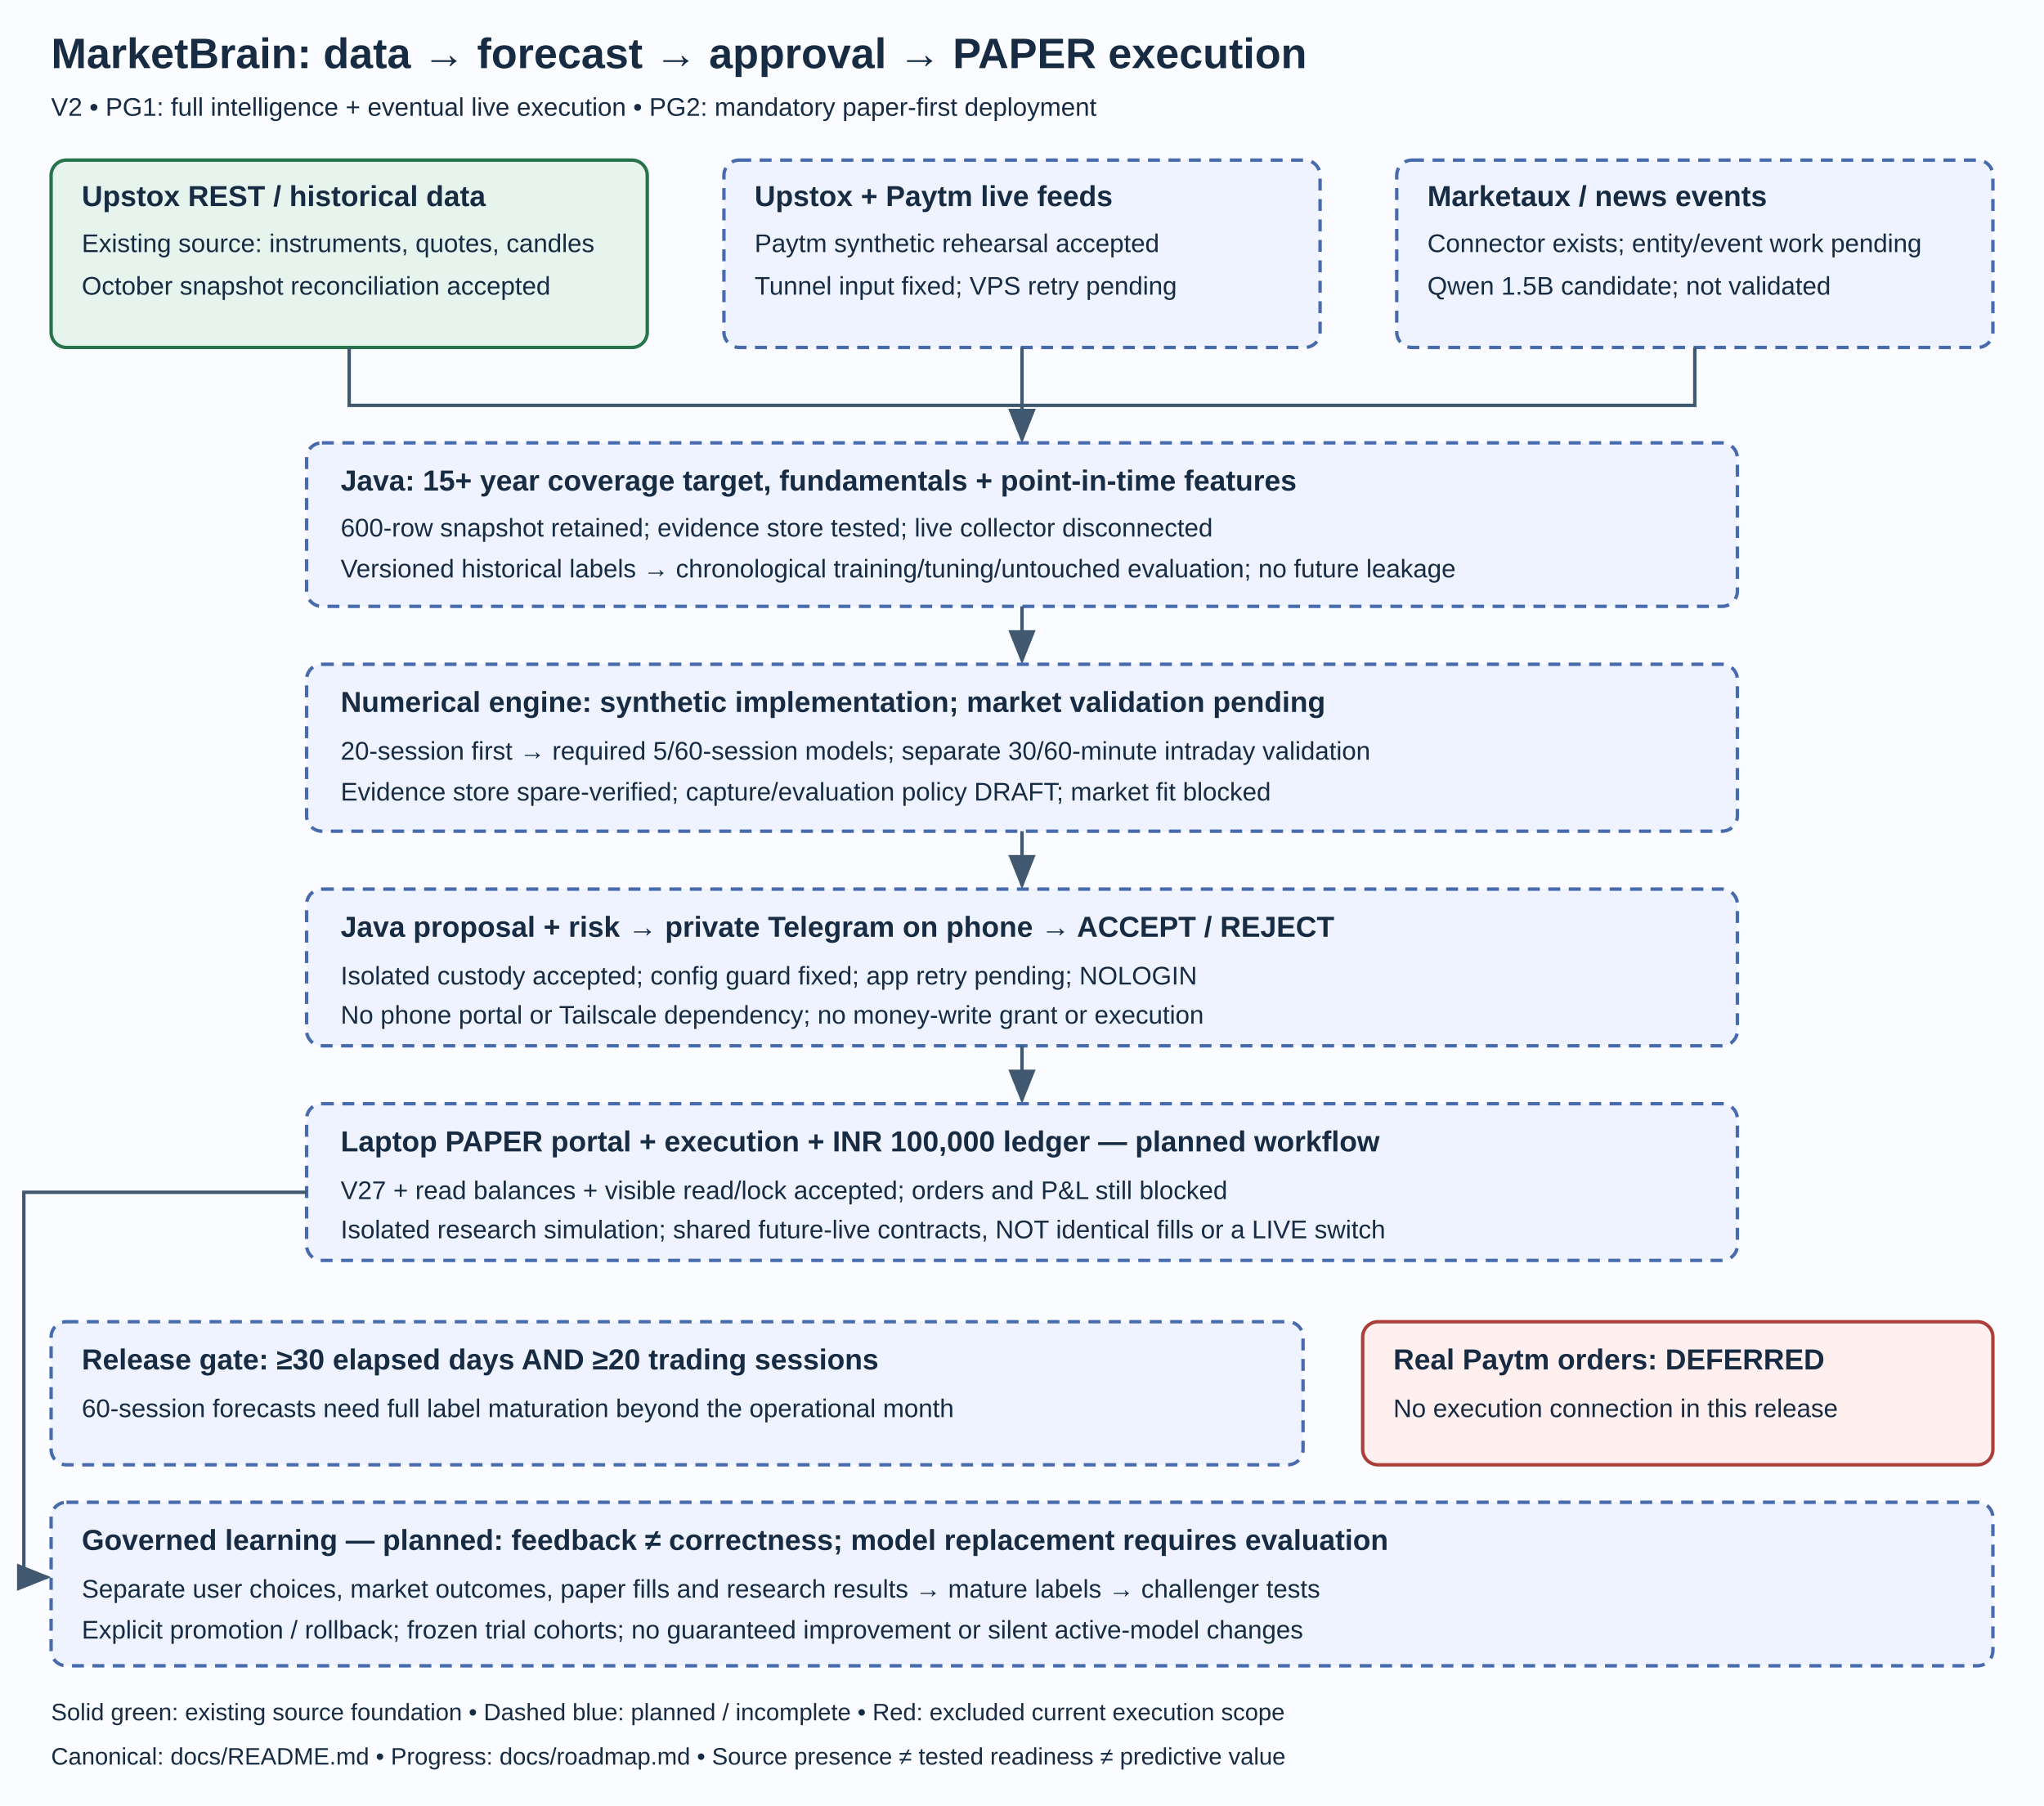
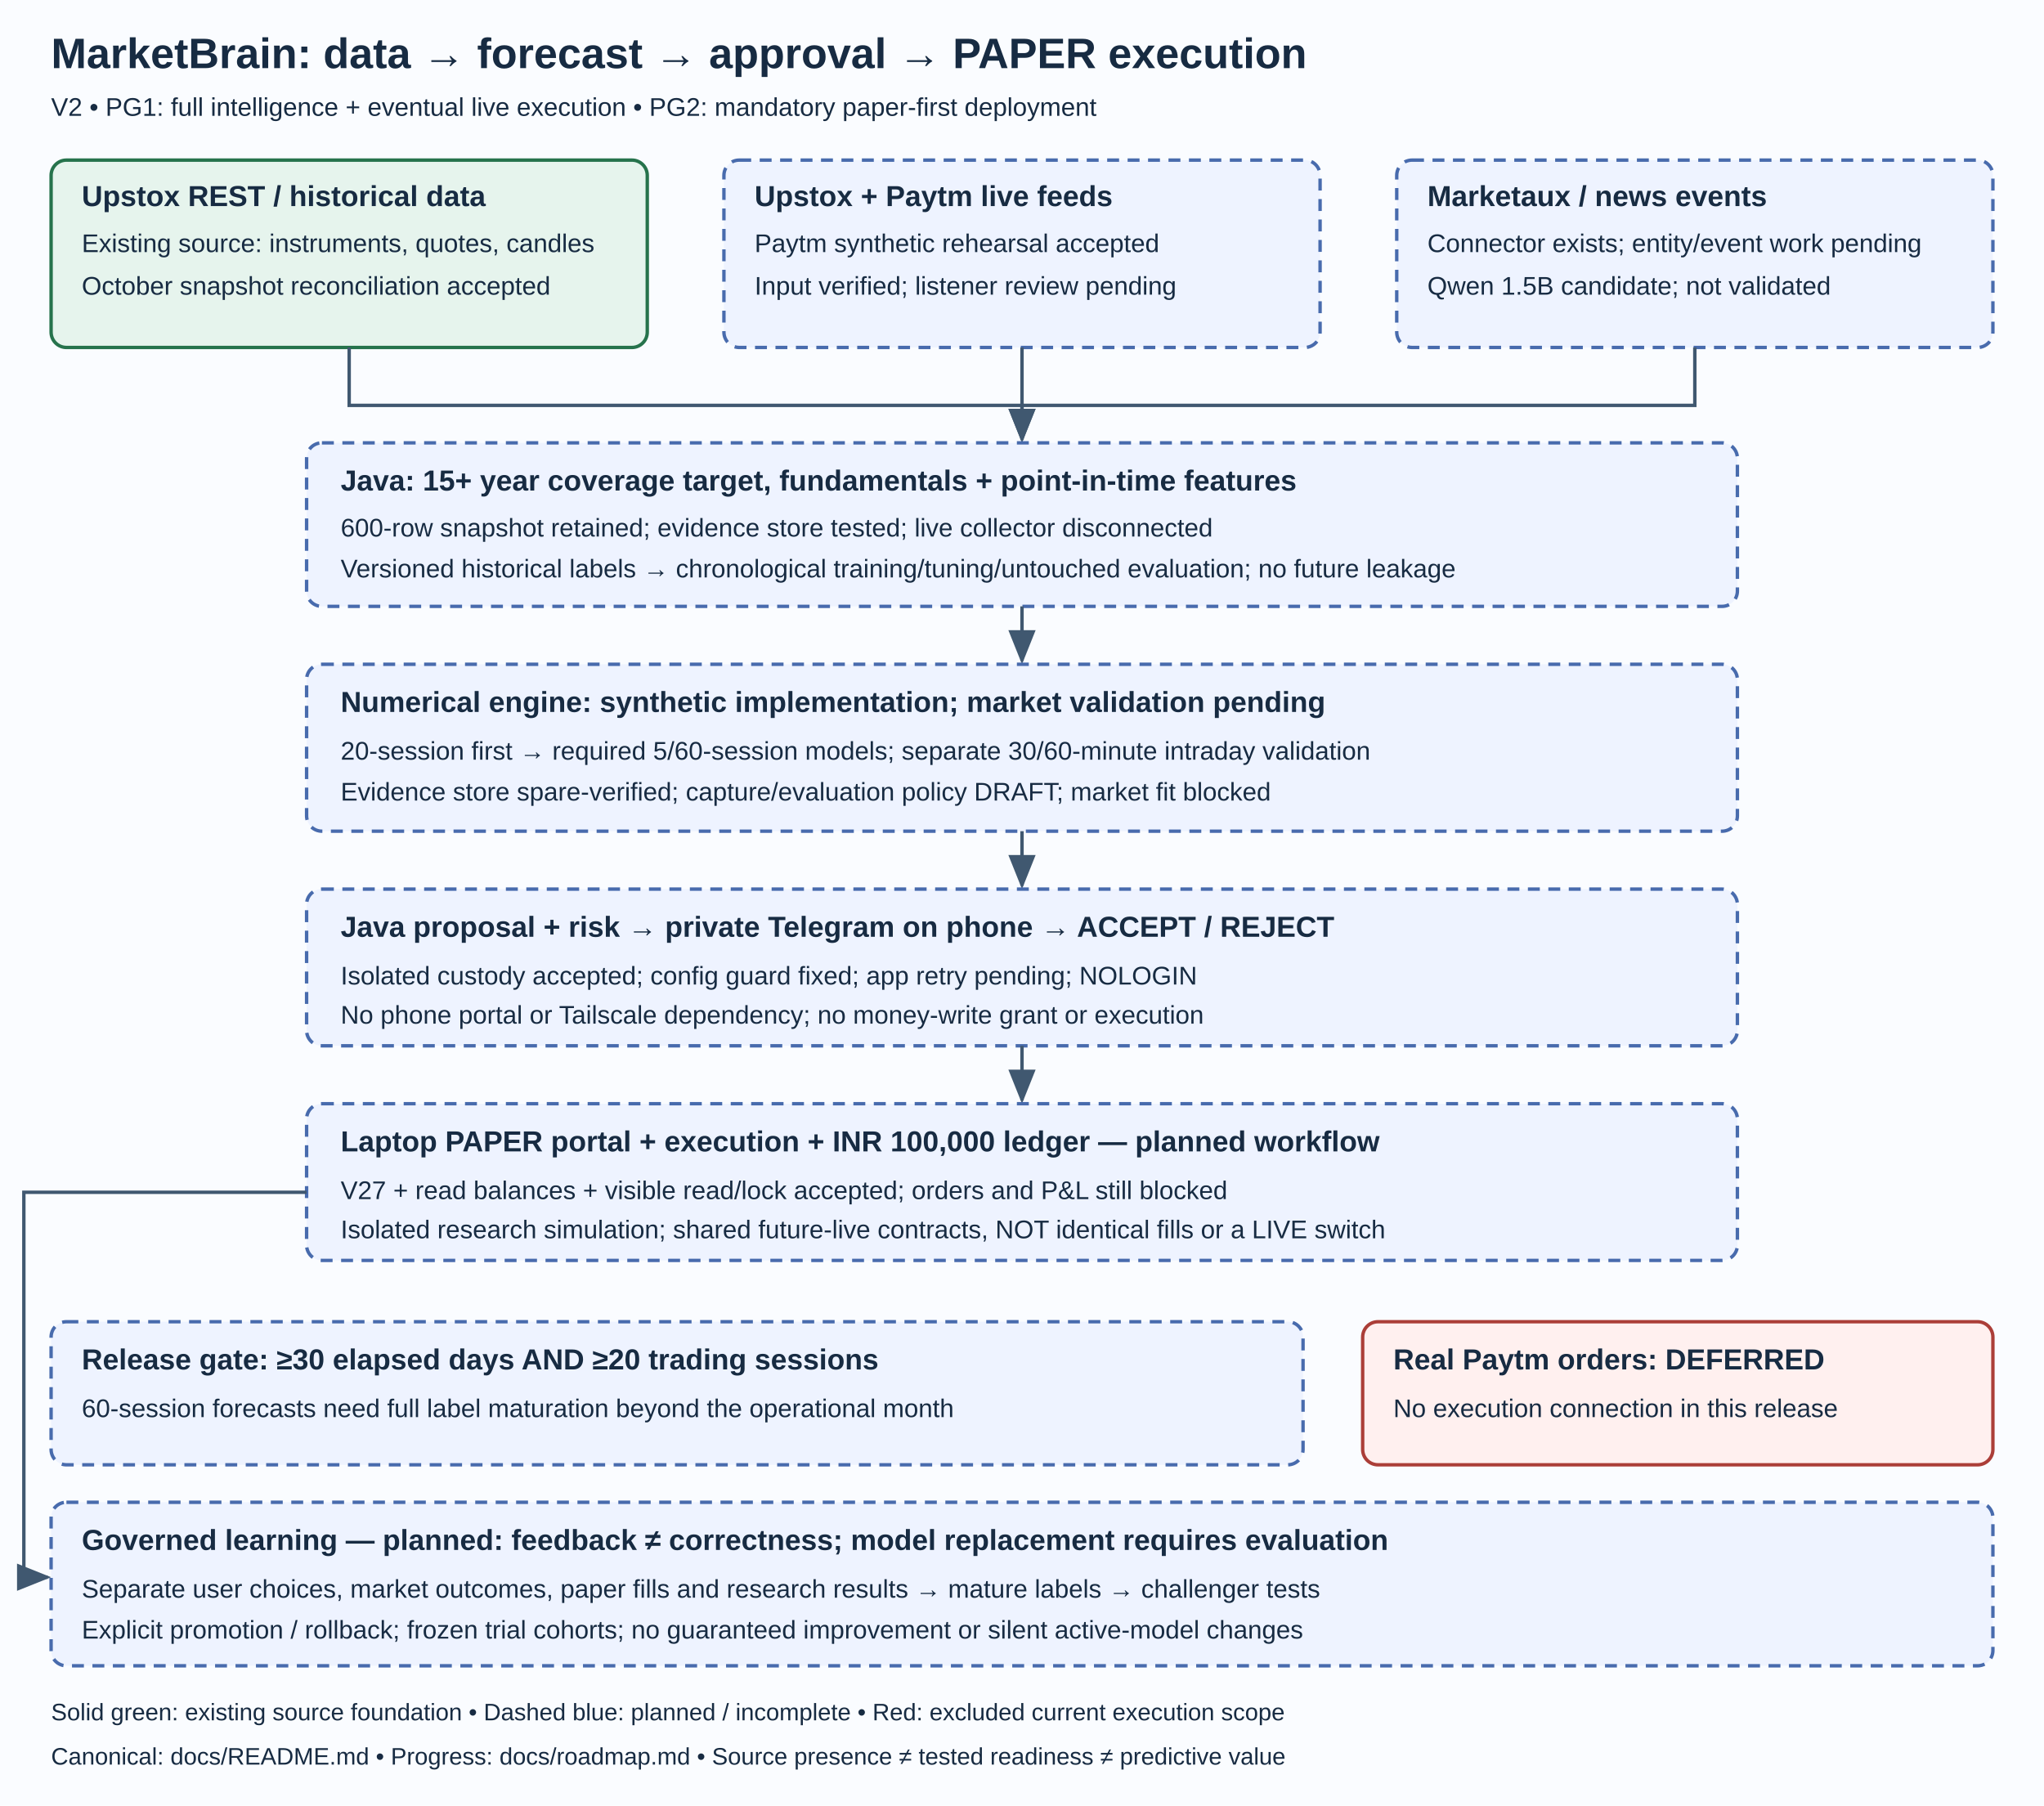
<svg xmlns="http://www.w3.org/2000/svg" width="1200" height="1060" viewBox="0 0 1200 1060" role="img" aria-labelledby="title desc">
  <defs>
    <marker id="arrow" markerWidth="10" markerHeight="8" refX="9" refY="4" orient="auto">
      <path d="M0,0 L10,4 L0,8 Z" fill="#405870" />
    </marker>
    <style>
      text { font-family: Arial, sans-serif; fill: #172b42; }
      .heading { font-size: 25px; font-weight: bold; }
      .label { font-size: 17px; font-weight: bold; }
      .body { font-size: 15px; }
      .small { font-size: 14px; }
      .existing { fill: #e6f4ed; stroke: #26734c; stroke-width: 2; }
      .planned { fill: #eef3ff; stroke: #486bad; stroke-width: 2; stroke-dasharray: 7 5; }
      .blocked { fill: #fff0ef; stroke: #ab3e38; stroke-width: 2; }
      .line { fill: none; stroke: #405870; stroke-width: 2; marker-end: url(#arrow); }
    </style>
  </defs>
  <rect width="1200" height="1060" fill="#fafcff" />
  <text x="30" y="40" class="heading">MarketBrain: data → forecast → approval → PAPER execution</text>
  <text x="30" y="68" class="body">V2 • PG1: full intelligence + eventual live execution • PG2: mandatory paper-first deployment</text>
  <rect x="30" y="94" width="350" height="110" rx="9" class="existing" />
  <text x="48" y="121" class="label">Upstox REST / historical data</text>
  <text x="48" y="148" class="body">Existing source: instruments, quotes, candles</text>
  <text x="48" y="173" class="body">October snapshot reconciliation accepted</text>
  <rect x="425" y="94" width="350" height="110" rx="9" class="planned" />
  <text x="443" y="121" class="label">Upstox + Paytm live feeds</text>
  <text x="443" y="148" class="body">Paytm synthetic rehearsal accepted</text>
-   <text x="443" y="173" class="body">Tunnel input fixed; VPS retry pending</text>
+   <text x="443" y="173" class="body">Input verified; listener review pending</text>
  <rect x="820" y="94" width="350" height="110" rx="9" class="planned" />
  <text x="838" y="121" class="label">Marketaux / news events</text>
  <text x="838" y="148" class="body">Connector exists; entity/event work pending</text>
  <text x="838" y="173" class="body">Qwen 1.5B candidate; not validated</text>
  <path d="M205 204 V238 H600 V258" class="line" />
  <path d="M600 204 V258" class="line" />
  <path d="M995 204 V238 H600" fill="none" stroke="#405870" stroke-width="2" />
  <rect x="180" y="260" width="840" height="96" rx="9" class="planned" />
  <text x="200" y="288" class="label">Java: 15+ year coverage target, fundamentals + point-in-time features</text>
  <text x="200" y="315" class="body">600-row snapshot retained; evidence store tested; live collector disconnected</text>
  <text x="200" y="339" class="body">Versioned historical labels → chronological training/tuning/untouched evaluation; no future leakage</text>
  <path d="M600 356 V388" class="line" />
  <rect x="180" y="390" width="840" height="98" rx="9" class="planned" />
  <text x="200" y="418" class="label">Numerical engine: synthetic implementation; market validation pending</text>
  <text x="200" y="446" class="body">20-session first → required 5/60-session models; separate 30/60-minute intraday validation</text>
  <text x="200" y="470" class="body">Evidence store spare-verified; capture/evaluation policy DRAFT; market fit blocked</text>
  <path d="M600 488 V520" class="line" />
  <rect x="180" y="522" width="840" height="92" rx="9" class="planned" />
  <text x="200" y="550" class="label">Java proposal + risk → private Telegram on phone → ACCEPT / REJECT</text>
  <text x="200" y="578" class="body">Isolated custody accepted; config guard fixed; app retry pending; NOLOGIN</text>
  <text x="200" y="601" class="body">No phone portal or Tailscale dependency; no money-write grant or execution</text>
  <path d="M600 614 V646" class="line" />
  <rect x="180" y="648" width="840" height="92" rx="9" class="planned" />
  <text x="200" y="676" class="label">Laptop PAPER portal + execution + INR 100,000 ledger — planned workflow</text>
  <text x="200" y="704" class="body">V27 + read balances + visible read/lock accepted; orders and P&amp;L still blocked</text>
  <text x="200" y="727" class="body">Isolated research simulation; shared future-live contracts, NOT identical fills or a LIVE switch</text>
  <rect x="30" y="776" width="735" height="84" rx="9" class="planned" />
  <text x="48" y="804" class="label">Release gate: ≥30 elapsed days AND ≥20 trading sessions</text>
  <text x="48" y="832" class="body">60-session forecasts need full label maturation beyond the operational month</text>
  <rect x="800" y="776" width="370" height="84" rx="9" class="blocked" />
  <text x="818" y="804" class="label">Real Paytm orders: DEFERRED</text>
  <text x="818" y="832" class="body">No execution connection in this release</text>
  <path d="M180 700 H14 V926 H28" class="line" />
  <rect x="30" y="882" width="1140" height="96" rx="9" class="planned" />
  <text x="48" y="910" class="label">Governed learning — planned: feedback ≠ correctness; model replacement requires evaluation</text>
  <text x="48" y="938" class="body">Separate user choices, market outcomes, paper fills and research results → mature labels → challenger tests</text>
  <text x="48" y="962" class="body">Explicit promotion / rollback; frozen trial cohorts; no guaranteed improvement or silent active-model changes</text>
  <text x="30" y="1010" class="small">Solid green: existing source foundation • Dashed blue: planned / incomplete • Red: excluded current execution scope</text>
  <text x="30" y="1036" class="small">Canonical: docs/README.md • Progress: docs/roadmap.md • Source presence ≠ tested readiness ≠ predictive value</text>
</svg>
